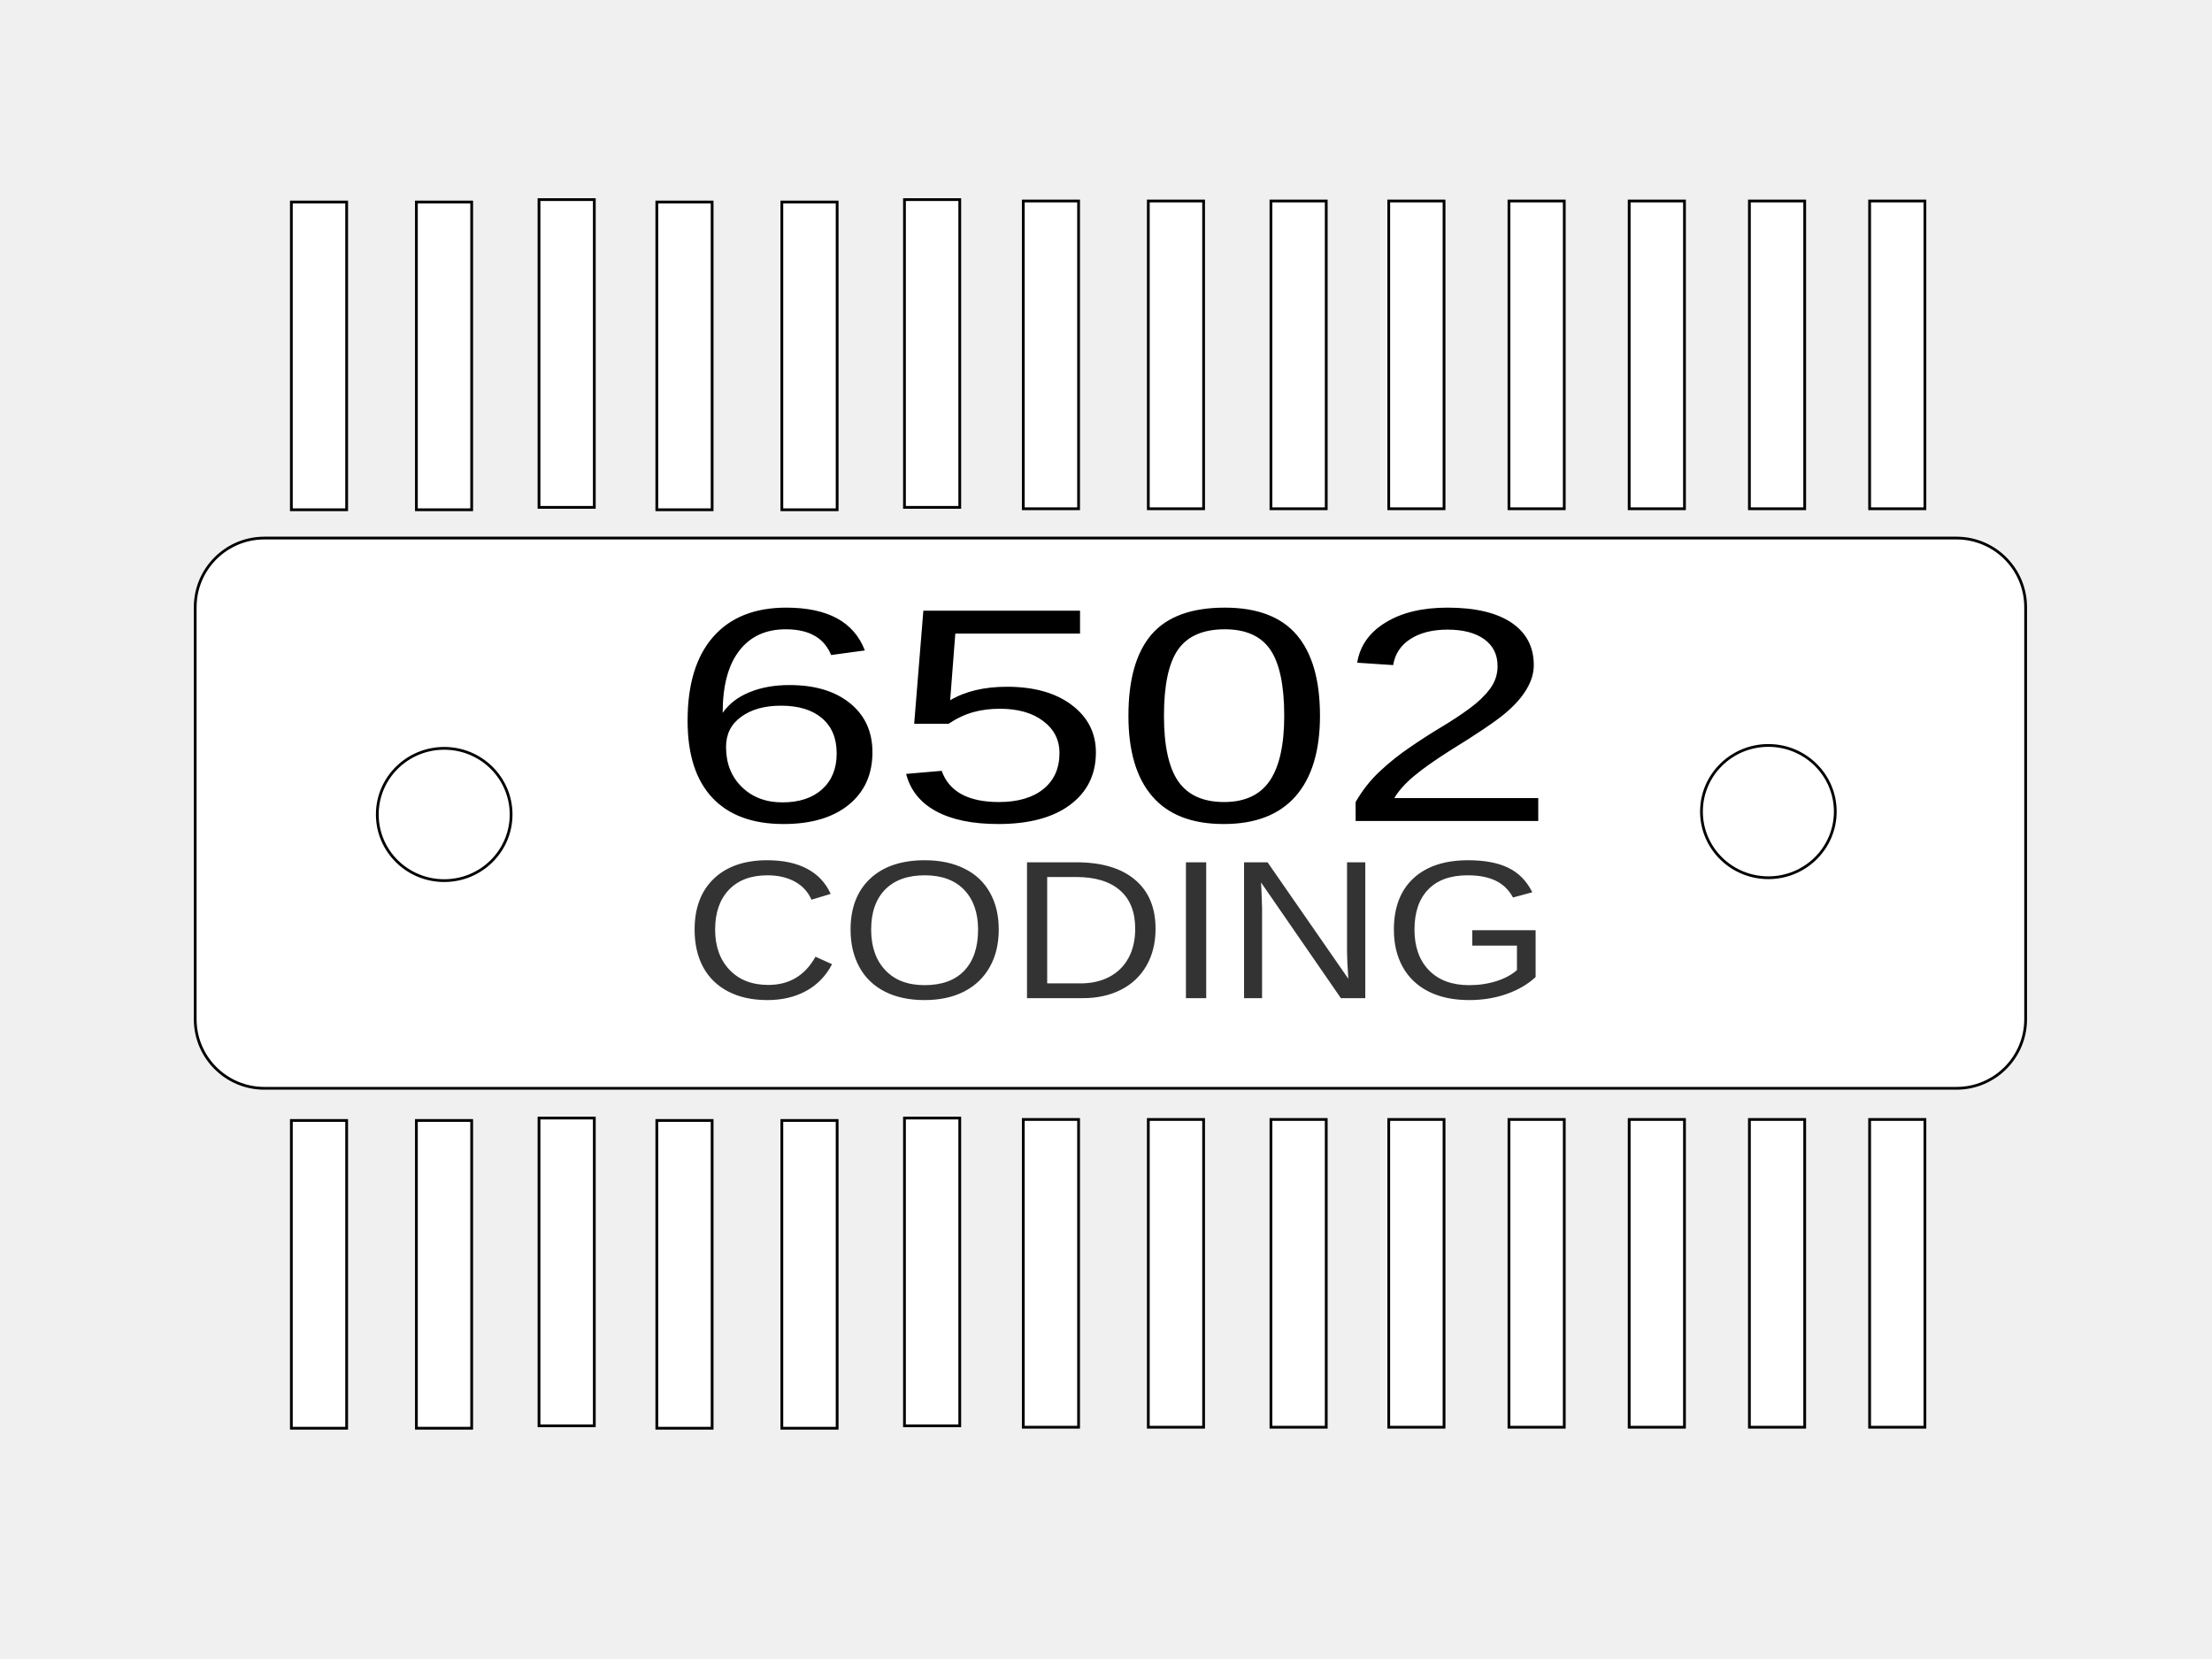
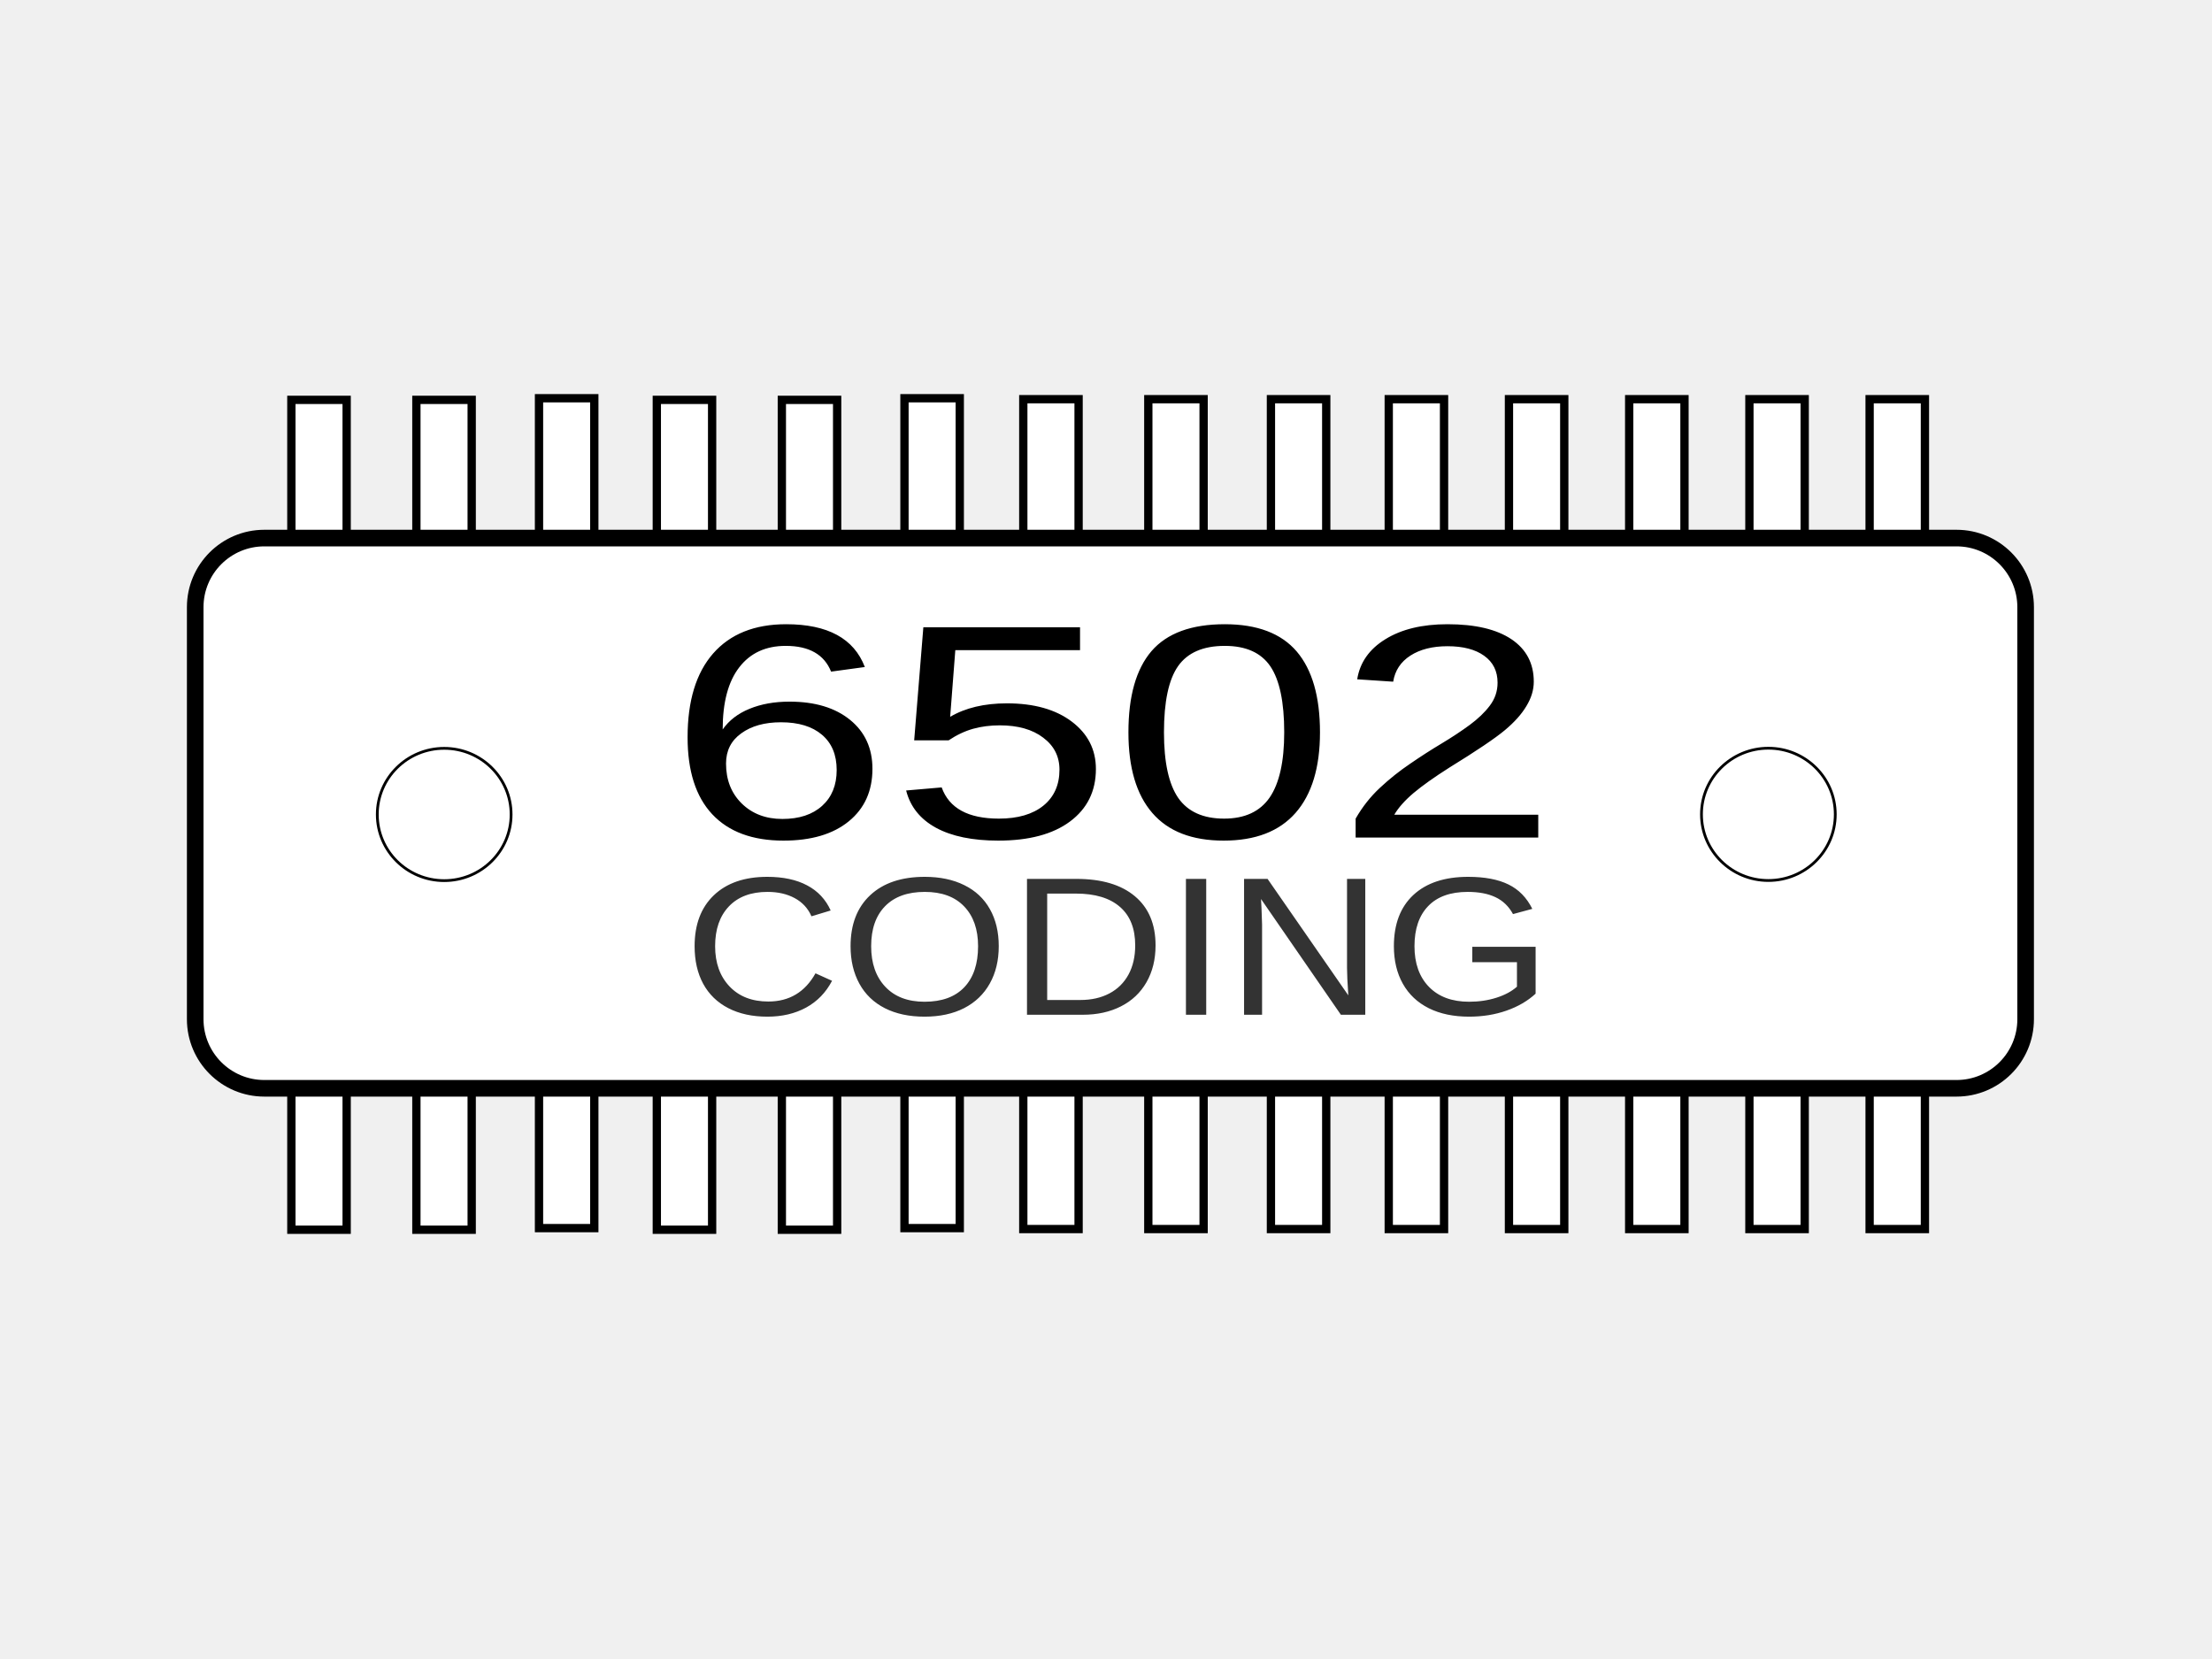
<svg xmlns="http://www.w3.org/2000/svg" width="800" height="600">
  <g>
-     <rect rx="25" id="svg_1" height="199" width="662" y="194.6" x="70.6" stroke="#000" fill="#ffffff" />
+     <rect id="svg_9" height="75.328" width="20" y="144.615" x="105.374" stroke="#000" fill="#ffffff" style="stroke-width: 3px;" />
+     <rect id="svg_10" height="75.328" width="20" y="144.615" x="150.592" stroke="#000" fill="#ffffff" style="stroke-width: 3px;" />
+     <rect id="svg_11" height="75.328" width="20" y="144.026" x="194.939" stroke="#000" fill="#ffffff" style="stroke-width: 3px;" />
+     <rect id="svg_12" height="75.328" width="20" y="144.615" x="237.548" stroke="#000" fill="#ffffff" style="stroke-width: 3px;" />
+     <rect id="svg_13" height="75.328" width="20" y="144.615" x="282.765" stroke="#000" fill="#ffffff" style="stroke-width: 3px;" />
+     <rect id="svg_14" height="75.328" width="20" y="144.026" x="327.113" stroke="#000" fill="#ffffff" style="stroke-width: 3px;" />
+     <rect id="svg_15" height="75.328" width="20" y="144.369" x="370.086" stroke="#000" fill="#ffffff" style="stroke-width: 3px;" />
+     <rect id="svg_16" height="75.328" width="20" y="144.369" x="415.303" stroke="#000" fill="#ffffff" style="stroke-width: 3px;" />
+     <rect id="svg_17" height="75.328" width="20" y="144.369" x="459.651" stroke="#000" fill="#ffffff" style="stroke-width: 3px;" />
+     <rect id="svg_18" height="75.328" width="20" y="144.369" x="502.26" stroke="#000" fill="#ffffff" style="stroke-width: 3px;" />
+     <rect id="svg_19" height="75.328" width="20" y="144.369" x="545.738" stroke="#000" fill="#ffffff" style="stroke-width: 3px;" />
+     <rect id="svg_20" height="75.328" width="20" y="144.369" x="589.216" stroke="#000" fill="#ffffff" style="stroke-width: 3px;" />
+     <rect id="svg_21" height="75.328" width="20" y="144.369" x="632.695" stroke="#000" fill="#ffffff" style="stroke-width: 3px;" />
+     <rect id="svg_22" height="75.328" width="20" y="144.369" x="676.173" stroke="#000" fill="#ffffff" style="stroke-width: 3px;" />
+     <rect id="svg_24" height="75.328" width="20" y="369.423" x="105.374" stroke="#000" fill="#ffffff" style="stroke-width: 3px;" />
+     <rect id="svg_25" height="75.328" width="20" y="369.423" x="150.592" stroke="#000" fill="#ffffff" style="stroke-width: 3px;" />
+     <rect id="svg_26" height="75.328" width="20" y="368.835" x="194.939" stroke="#000" fill="#ffffff" style="stroke-width: 3px;" />
+     <rect id="svg_27" height="75.328" width="20" y="369.423" x="237.548" stroke="#000" fill="#ffffff" style="stroke-width: 3px;" />
+     <rect id="svg_28" height="75.328" width="20" y="369.423" x="282.765" stroke="#000" fill="#ffffff" style="stroke-width: 3px;" />
+     <rect id="svg_29" height="75.328" width="20" y="368.835" x="327.113" stroke="#000" fill="#ffffff" style="stroke-width: 3px;" />
+     <rect id="svg_30" height="75.328" width="20" y="369.177" x="370.086" stroke="#000" fill="#ffffff" style="stroke-width: 3px;" />
+     <rect id="svg_31" height="75.328" width="20" y="369.177" x="415.303" stroke="#000" fill="#ffffff" style="stroke-width: 3px;" />
+     <rect id="svg_32" height="75.328" width="20" y="369.177" x="459.651" stroke="#000" fill="#ffffff" style="stroke-width: 3px;" />
+     <rect id="svg_33" height="75.328" width="20" y="369.177" x="502.26" stroke="#000" fill="#ffffff" style="stroke-width: 3px;" />
+     <rect id="svg_34" height="75.328" width="20" y="369.177" x="545.738" stroke="#000" fill="#ffffff" style="stroke-width: 3px;" />
+     <rect id="svg_35" height="75.328" width="20" y="369.177" x="589.216" stroke="#000" fill="#ffffff" style="stroke-width: 3px;" />
+     <rect id="svg_36" height="75.328" width="20" y="369.177" x="632.695" stroke="#000" fill="#ffffff" style="stroke-width: 3px;" />
+     <rect id="svg_37" height="75.328" width="20" y="369.177" x="676.173" stroke="#000" fill="#ffffff" style="stroke-width: 3px;" />
+     <rect rx="25" id="svg_1" height="199" width="662" y="194.6" x="70.6" stroke="#000" fill="#ffffff" style="stroke-width: 6px;" />
    <rect id="svg_2" height="0" width="50" y="296.6" x="445.6" stroke="#000" fill="#ffffff" />
-     <rect id="svg_9" height="111.304" width="20" y="73.059" x="105.374" stroke="#000" fill="#ffffff" />
-     <rect id="svg_10" height="111.304" width="20" y="73.059" x="150.592" stroke="#000" fill="#ffffff" />
-     <rect id="svg_11" height="111.304" width="20" y="72.19" x="194.939" stroke="#000" fill="#ffffff" />
-     <rect id="svg_12" height="111.304" width="20" y="73.059" x="237.548" stroke="#000" fill="#ffffff" />
-     <rect id="svg_13" height="111.304" width="20" y="73.059" x="282.765" stroke="#000" fill="#ffffff" />
-     <rect id="svg_14" height="111.304" width="20" y="72.19" x="327.113" stroke="#000" fill="#ffffff" />
-     <rect id="svg_15" height="111.304" width="20" y="72.695" x="370.086" stroke="#000" fill="#ffffff" />
-     <rect id="svg_16" height="111.304" width="20" y="72.695" x="415.303" stroke="#000" fill="#ffffff" />
-     <rect id="svg_17" height="111.304" width="20" y="72.695" x="459.651" stroke="#000" fill="#ffffff" />
-     <rect id="svg_18" height="111.304" width="20" y="72.695" x="502.26" stroke="#000" fill="#ffffff" />
-     <rect id="svg_19" height="111.304" width="20" y="72.695" x="545.738" stroke="#000" fill="#ffffff" />
-     <rect id="svg_20" height="111.304" width="20" y="72.695" x="589.216" stroke="#000" fill="#ffffff" />
-     <rect id="svg_21" height="111.304" width="20" y="72.695" x="632.695" stroke="#000" fill="#ffffff" />
-     <rect id="svg_22" height="111.304" width="20" y="72.695" x="676.173" stroke="#000" fill="#ffffff" />
-     <rect id="svg_24" height="111.304" width="20" y="405.233" x="105.374" stroke="#000" fill="#ffffff" />
-     <rect id="svg_25" height="111.304" width="20" y="405.233" x="150.592" stroke="#000" fill="#ffffff" />
-     <rect id="svg_26" height="111.304" width="20" y="404.363" x="194.939" stroke="#000" fill="#ffffff" />
-     <rect id="svg_27" height="111.304" width="20" y="405.233" x="237.548" stroke="#000" fill="#ffffff" />
-     <rect id="svg_28" height="111.304" width="20" y="405.233" x="282.765" stroke="#000" fill="#ffffff" />
-     <rect id="svg_29" height="111.304" width="20" y="404.363" x="327.113" stroke="#000" fill="#ffffff" />
-     <rect id="svg_30" height="111.304" width="20" y="404.869" x="370.086" stroke="#000" fill="#ffffff" />
-     <rect id="svg_31" height="111.304" width="20" y="404.869" x="415.303" stroke="#000" fill="#ffffff" />
-     <rect id="svg_32" height="111.304" width="20" y="404.869" x="459.651" stroke="#000" fill="#ffffff" />
-     <rect id="svg_33" height="111.304" width="20" y="404.869" x="502.26" stroke="#000" fill="#ffffff" />
-     <rect id="svg_34" height="111.304" width="20" y="404.869" x="545.738" stroke="#000" fill="#ffffff" />
-     <rect id="svg_35" height="111.304" width="20" y="404.869" x="589.216" stroke="#000" fill="#ffffff" />
-     <rect id="svg_36" height="111.304" width="20" y="404.869" x="632.695" stroke="#000" fill="#ffffff" />
-     <rect id="svg_37" height="111.304" width="20" y="404.869" x="676.173" stroke="#000" fill="#ffffff" />
-     <text transform="matrix(5.173701, 0, 0, 3.94703, -738.6721, -890.2206)" id="svg_38" style="font-family: &quot;Liberation Sans&quot;; font-size: 28px; stroke: rgb(0, 0, 0); stroke-width: 0px; white-space: pre;" x="189.418" y="300.765">6502</text>
-     <text style="fill: rgb(51, 51, 51); font-family: Arial, sans-serif; font-size: 42px; white-space: pre;" x="242.216" y="334.443" transform="matrix(1.869184, 0, 0, 1.700762, -205.5304, -207.8131)">CODING</text>
+     <g transform="matrix(1, 0, 0, 1, 0, 6)">
+       <text transform="matrix(5.173701, 0, 0, 3.94703, -738.6721, -890.2206)" id="svg_38" style="font-family: &quot;Liberation Sans&quot;; font-size: 28px; stroke: rgb(0, 0, 0); stroke-width: 0px; white-space: pre;" x="189.418" y="300.765">6502</text>
+       <text style="fill: rgb(51, 51, 51); font-family: Arial, sans-serif; font-size: 42px; white-space: pre;" x="242.216" y="334.443" transform="matrix(1.869184, 0, 0, 1.700762, -205.5304, -207.8131)">CODING</text>
+     </g>
    <ellipse style="stroke: rgb(0, 0, 0); fill: rgb(255, 255, 255);" cx="160.651" cy="294.568" rx="24.196" ry="23.922" />
-     <ellipse style="stroke: rgb(0, 0, 0); fill: rgb(255, 255, 255); stroke-width: 1; transform-box: fill-box; transform-origin: 50.937% 50.736%;" cx="639.558" cy="293.523" rx="24.196" ry="23.922" />
+     <ellipse style="stroke: rgb(0, 0, 0); fill: rgb(255, 255, 255); stroke-width: 1; transform-box: fill-box; transform-origin: 50.937% 50.736%;" cx="639.558" cy="294.523" rx="24.196" ry="23.922" />
  </g>
</svg>
